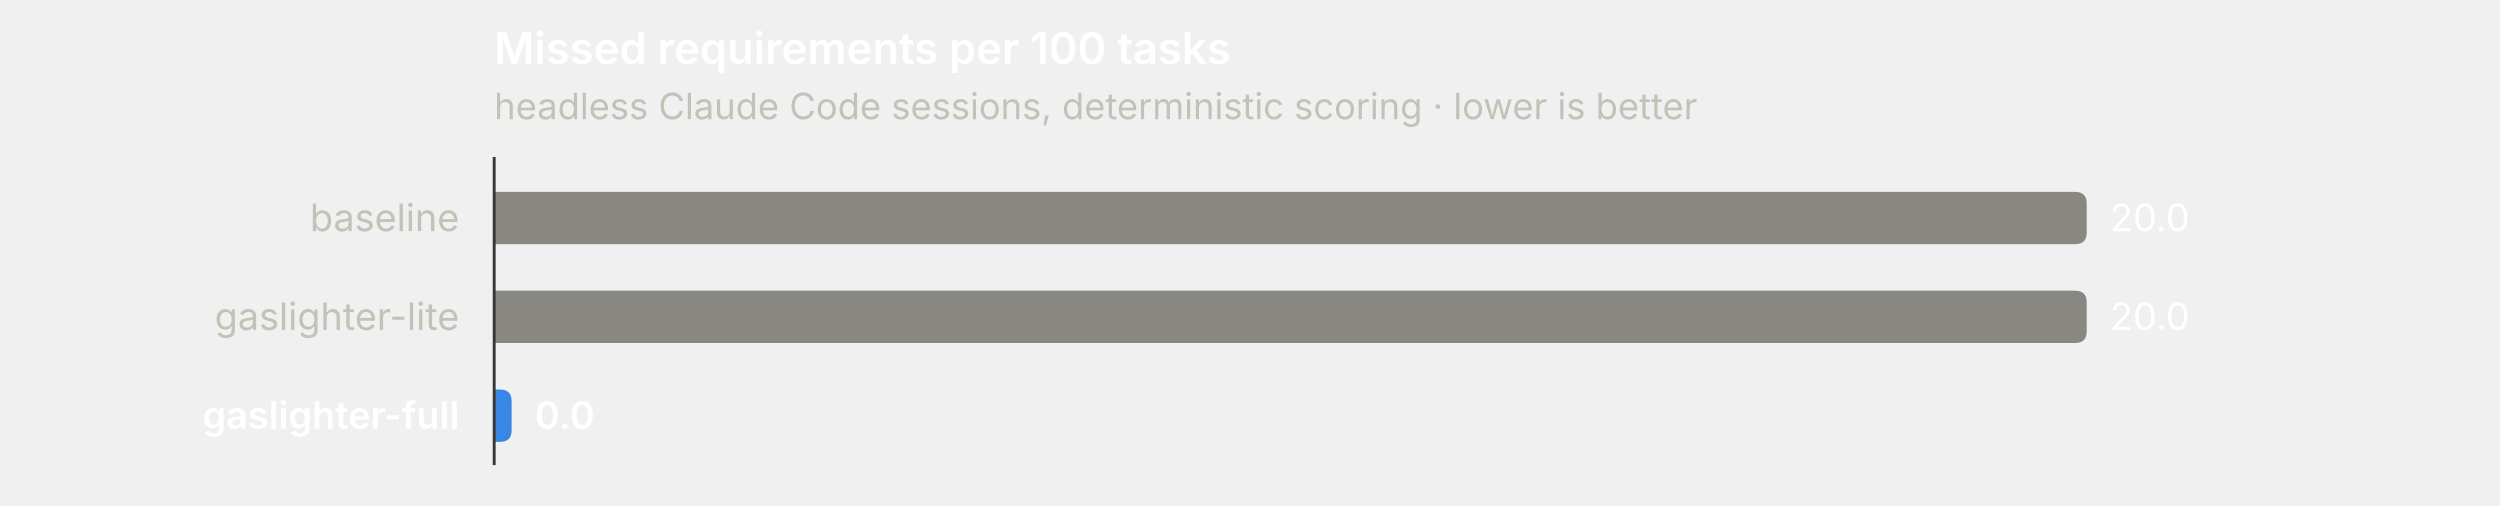
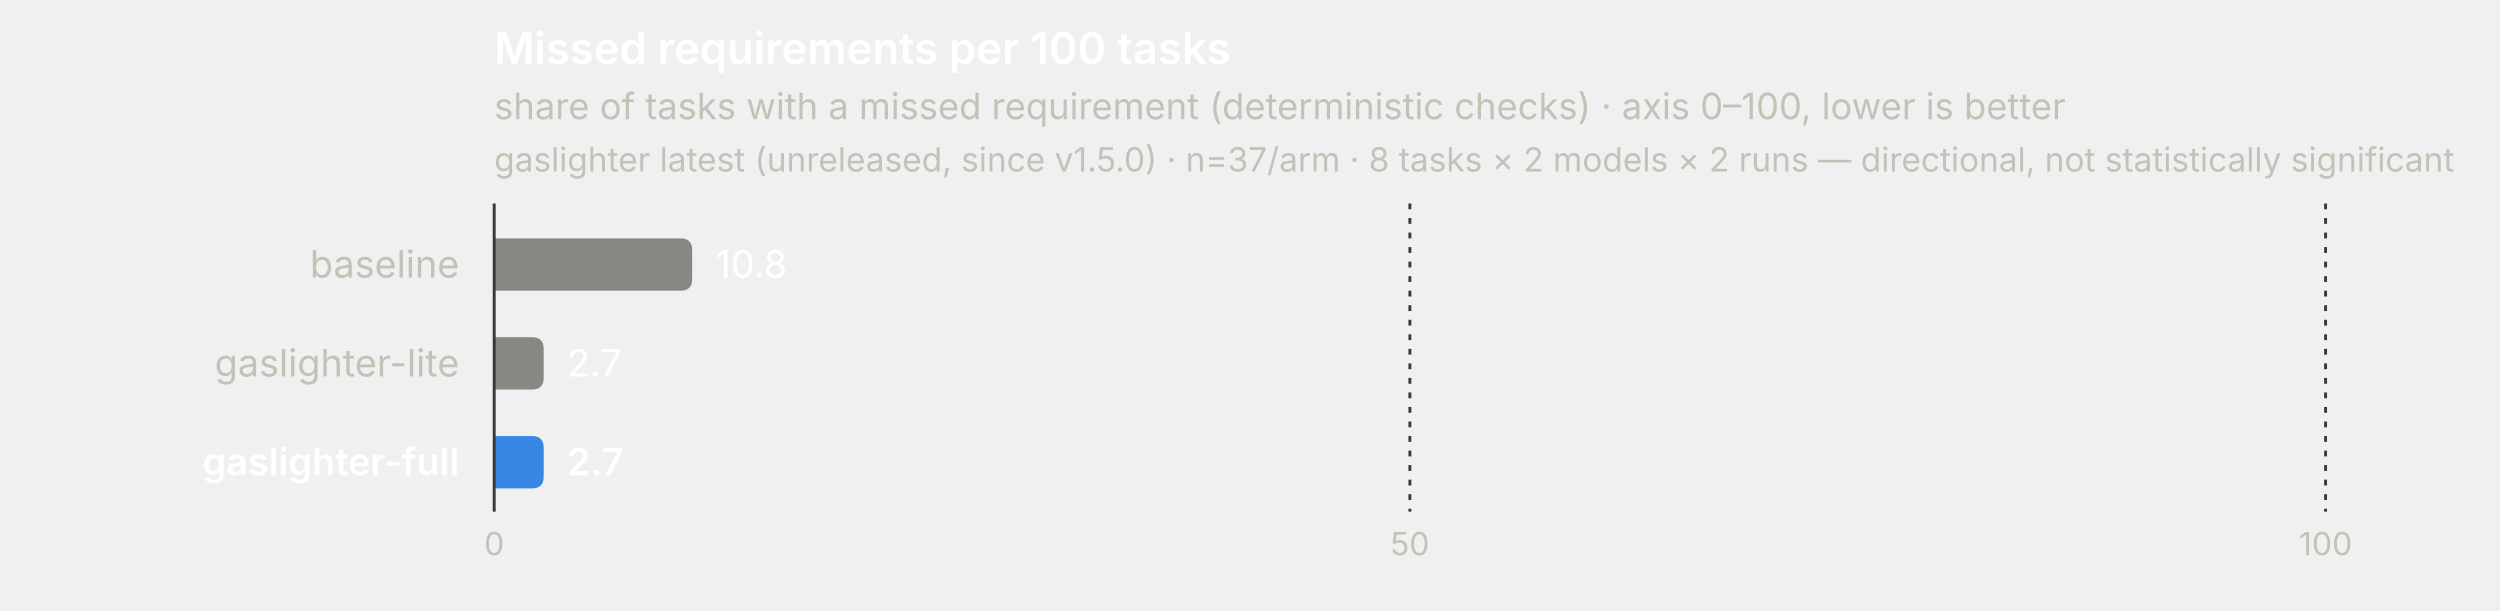
- <svg xmlns="http://www.w3.org/2000/svg" width="860" height="174" viewBox="0 0 860 174" role="img" aria-label="Missed requirements per 100 tasks by arm; gaslighter-full lowest at 0.0, baseline highest at 20.0.">
+ <svg xmlns="http://www.w3.org/2000/svg" width="860" height="210" viewBox="0 0 860 210" role="img" aria-label="Missed requirements per 100 tasks by arm; gaslighter-full lowest at 2.7, baseline highest at 10.8.">
  <text x="170" y="22" font-family="system-ui, -apple-system, &quot;Segoe UI&quot;, sans-serif" font-size="15" font-weight="600" fill="#ffffff">Missed requirements per 100 tasks</text>
-   <text x="170" y="41" font-family="system-ui, -apple-system, &quot;Segoe UI&quot;, sans-serif" font-size="12.5" fill="#c3c2b7">headless Claude Code sessions, deterministic scoring · lower is better</text>
-   <text x="158" y="79.5" text-anchor="end" font-family="system-ui, -apple-system, &quot;Segoe UI&quot;, sans-serif" font-size="13" fill="#c3c2b7">baseline</text>
-   <path d="M170,66.0 H713.826 Q717.826,66.0 717.826,70.0 V80.0 Q717.826,84.0 713.826,84.0 H170 Z" fill="#898781" />
-   <text x="725.826" y="79.5" font-family="system-ui, -apple-system, &quot;Segoe UI&quot;, sans-serif" font-size="13" fill="#ffffff">20.0</text>
-   <text x="158" y="113.5" text-anchor="end" font-family="system-ui, -apple-system, &quot;Segoe UI&quot;, sans-serif" font-size="13" fill="#c3c2b7">gaslighter-lite</text>
-   <path d="M170,100.0 H713.826 Q717.826,100.0 717.826,104.0 V114.0 Q717.826,118.0 713.826,118.0 H170 Z" fill="#898781" />
-   <text x="725.826" y="113.5" font-family="system-ui, -apple-system, &quot;Segoe UI&quot;, sans-serif" font-size="13" fill="#ffffff">20.0</text>
-   <text x="158" y="147.5" text-anchor="end" font-family="system-ui, -apple-system, &quot;Segoe UI&quot;, sans-serif" font-size="13" font-weight="600" fill="#ffffff">gaslighter-full</text>
-   <path d="M170,134.0 H172 Q176,134.0 176,138.0 V148.0 Q176,152.0 172,152.0 H170 Z" fill="#3987e5" />
-   <text x="184" y="147.5" font-family="system-ui, -apple-system, &quot;Segoe UI&quot;, sans-serif" font-size="13" font-weight="600" fill="#ffffff">0.0</text>
-   <line x1="170" y1="54" x2="170" y2="160" stroke="#383835" stroke-width="1" />
+   <text x="170" y="41" font-family="system-ui, -apple-system, &quot;Segoe UI&quot;, sans-serif" font-size="12.5" fill="#c3c2b7">share of tasks with a missed requirement (deterministic checks) · axis 0–100, lower is better</text>
+   <text x="170" y="59" font-family="system-ui, -apple-system, &quot;Segoe UI&quot;, sans-serif" font-size="11.5" fill="#c3c2b7">gaslighter latest (unreleased, since v1.5.0) · n=37/arm · 8 tasks × 2 models × 2 runs — directional, not statistically significant</text>
+   <text x="158" y="95.5" text-anchor="end" font-family="system-ui, -apple-system, &quot;Segoe UI&quot;, sans-serif" font-size="13" fill="#c3c2b7">baseline</text>
+   <path d="M170,82.0 H234.108 Q238.108,82.0 238.108,86.0 V96.0 Q238.108,100.0 234.108,100.0 H170 Z" fill="#898781" />
+   <text x="246.108" y="95.5" font-family="system-ui, -apple-system, &quot;Segoe UI&quot;, sans-serif" font-size="13" fill="#ffffff">10.8</text>
+   <text x="158" y="129.5" text-anchor="end" font-family="system-ui, -apple-system, &quot;Segoe UI&quot;, sans-serif" font-size="13" fill="#c3c2b7">gaslighter-lite</text>
+   <path d="M170,116.0 H183.027 Q187.027,116.0 187.027,120.0 V130.0 Q187.027,134.0 183.027,134.0 H170 Z" fill="#898781" />
+   <text x="195.027" y="129.5" font-family="system-ui, -apple-system, &quot;Segoe UI&quot;, sans-serif" font-size="13" fill="#ffffff">2.7</text>
+   <text x="158" y="163.5" text-anchor="end" font-family="system-ui, -apple-system, &quot;Segoe UI&quot;, sans-serif" font-size="13" font-weight="600" fill="#ffffff">gaslighter-full</text>
+   <path d="M170,150.0 H183.027 Q187.027,150.0 187.027,154.0 V164.0 Q187.027,168.0 183.027,168.0 H170 Z" fill="#3987e5" />
+   <text x="195.027" y="163.5" font-family="system-ui, -apple-system, &quot;Segoe UI&quot;, sans-serif" font-size="13" font-weight="600" fill="#ffffff">2.7</text>
+   <line x1="170" y1="70" x2="170" y2="176" stroke="#383835" stroke-width="1" />
+   <line x1="485.0" y1="70" x2="485.0" y2="176" stroke="#383835" stroke-width="1" stroke-dasharray="2 3" />
+   <text x="485.0" y="191" text-anchor="middle" font-family="system-ui, -apple-system, &quot;Segoe UI&quot;, sans-serif" font-size="11" fill="#c3c2b7">50</text>
+   <line x1="800.0" y1="70" x2="800.0" y2="176" stroke="#383835" stroke-width="1" stroke-dasharray="2 3" />
+   <text x="800.0" y="191" text-anchor="middle" font-family="system-ui, -apple-system, &quot;Segoe UI&quot;, sans-serif" font-size="11" fill="#c3c2b7">100</text>
+   <text x="170" y="191" text-anchor="middle" font-family="system-ui, -apple-system, &quot;Segoe UI&quot;, sans-serif" font-size="11" fill="#c3c2b7">0</text>
</svg>
